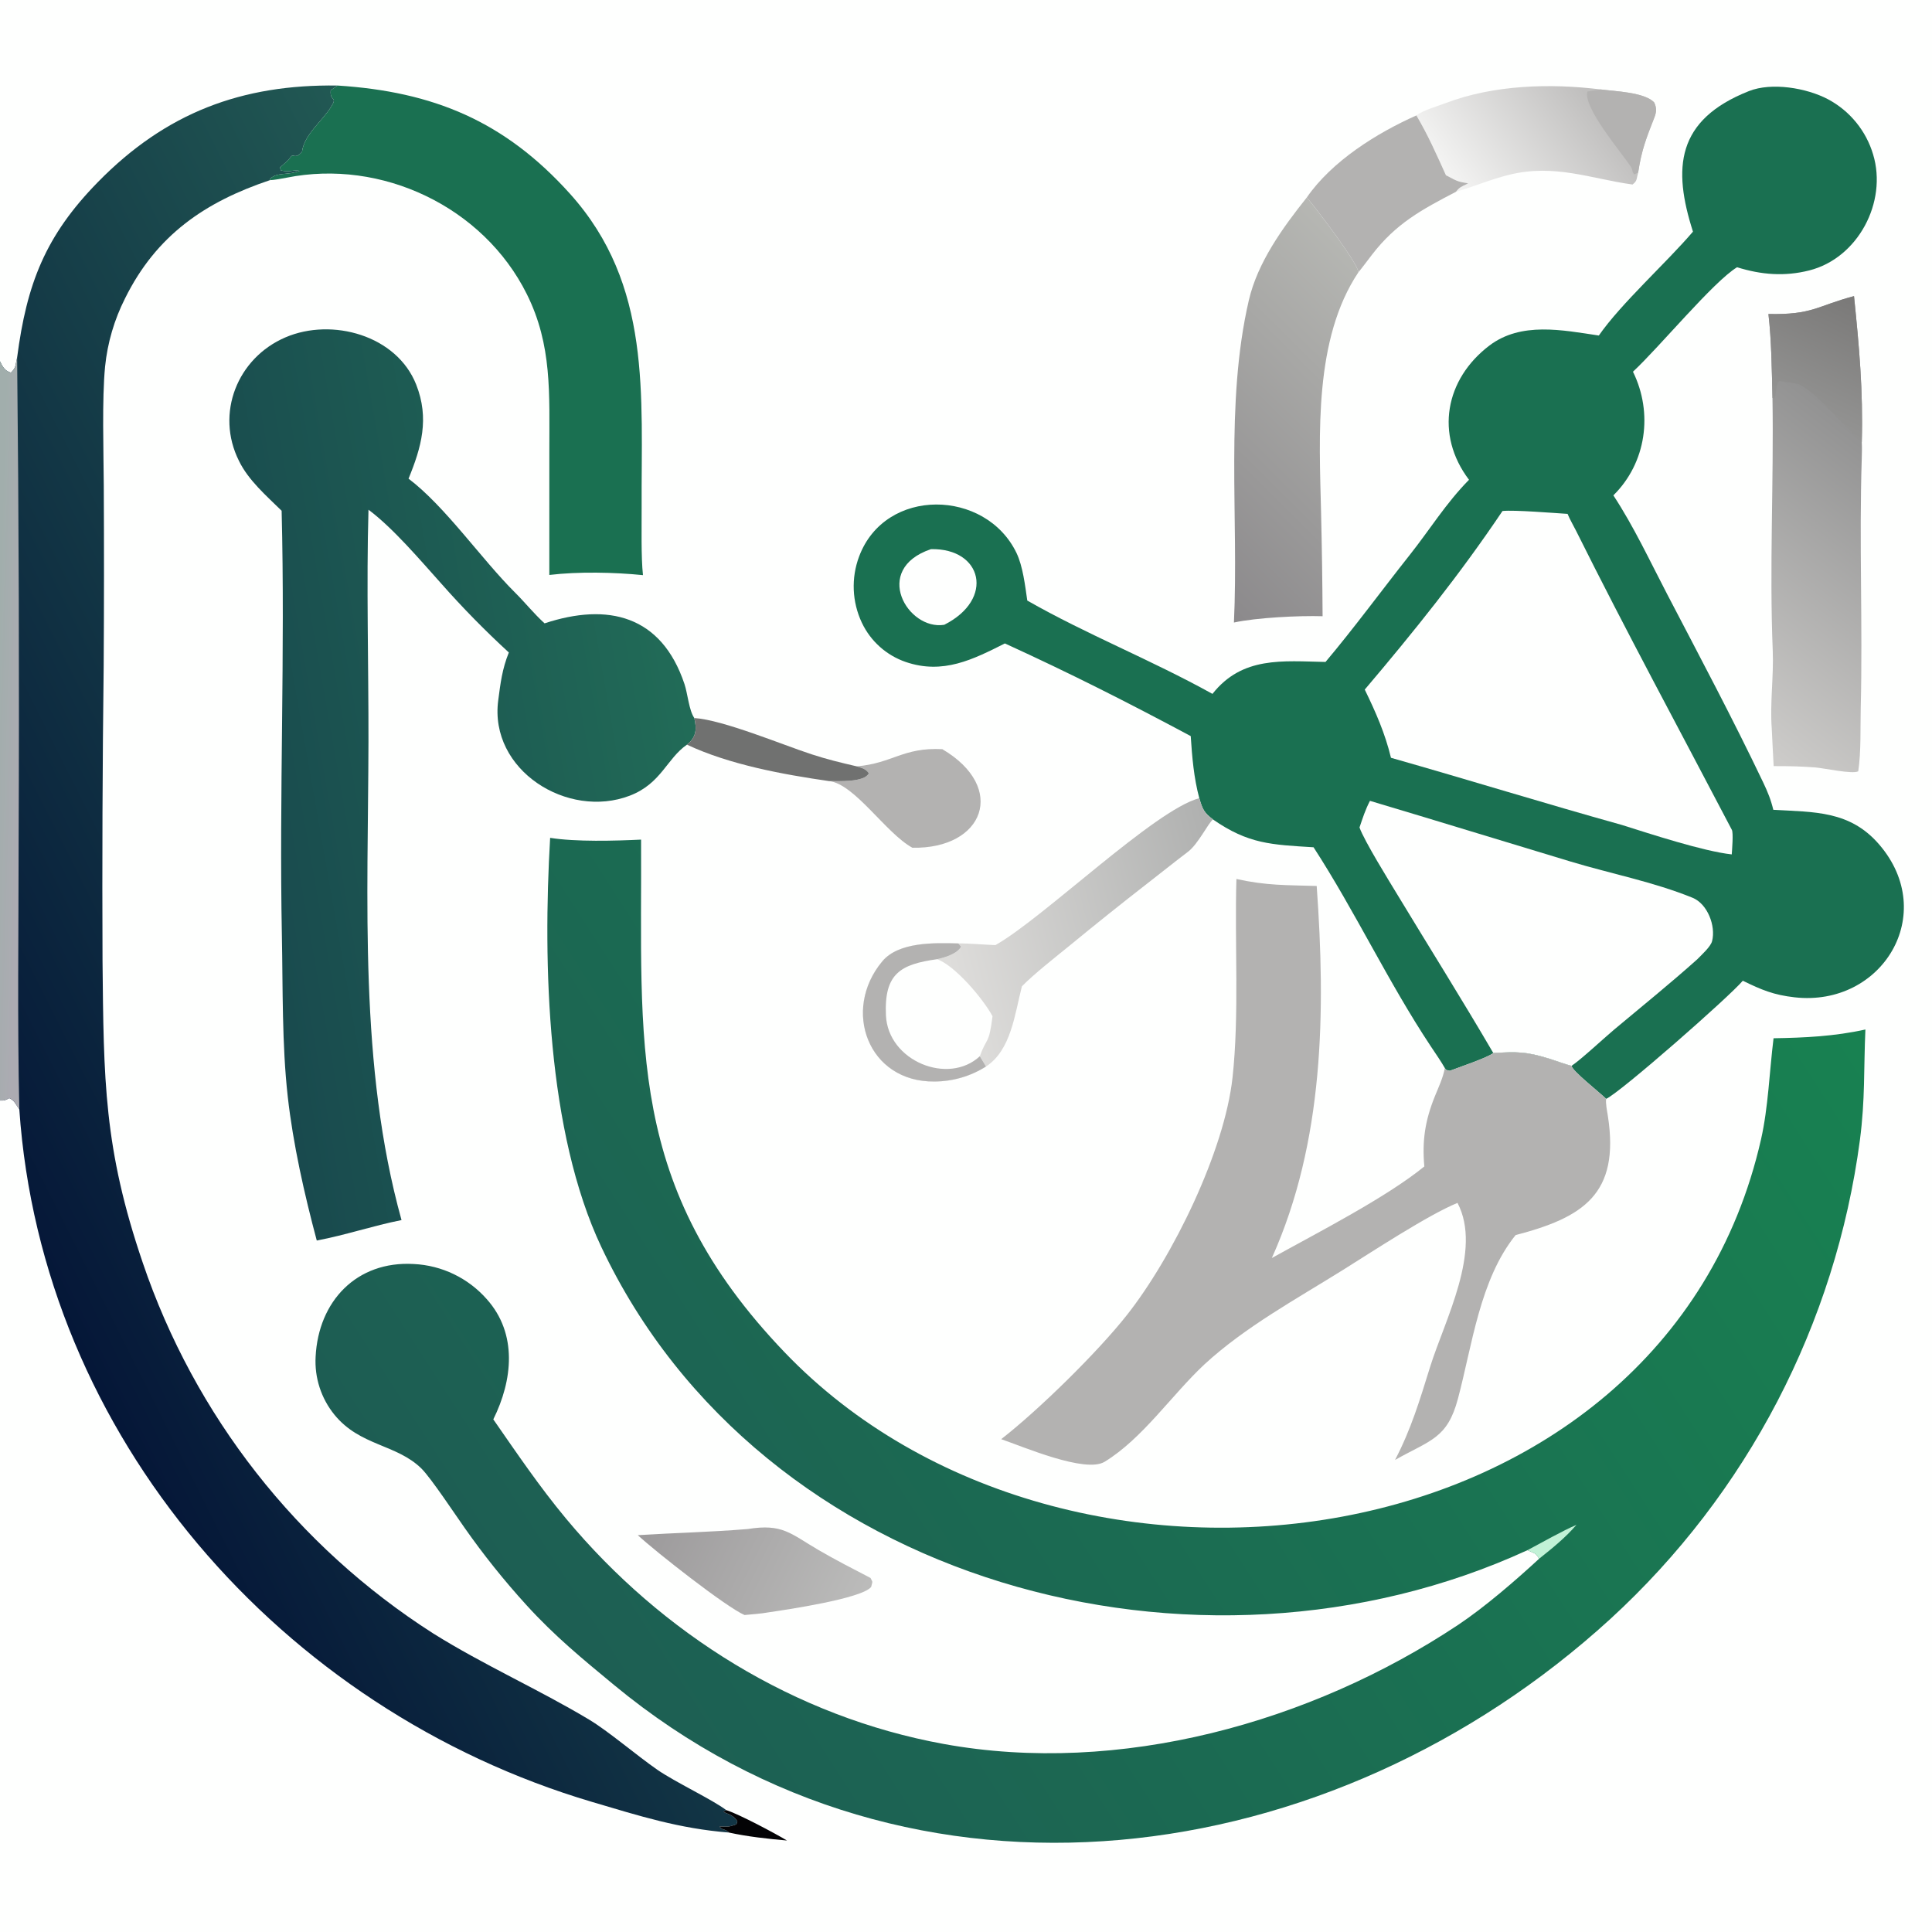
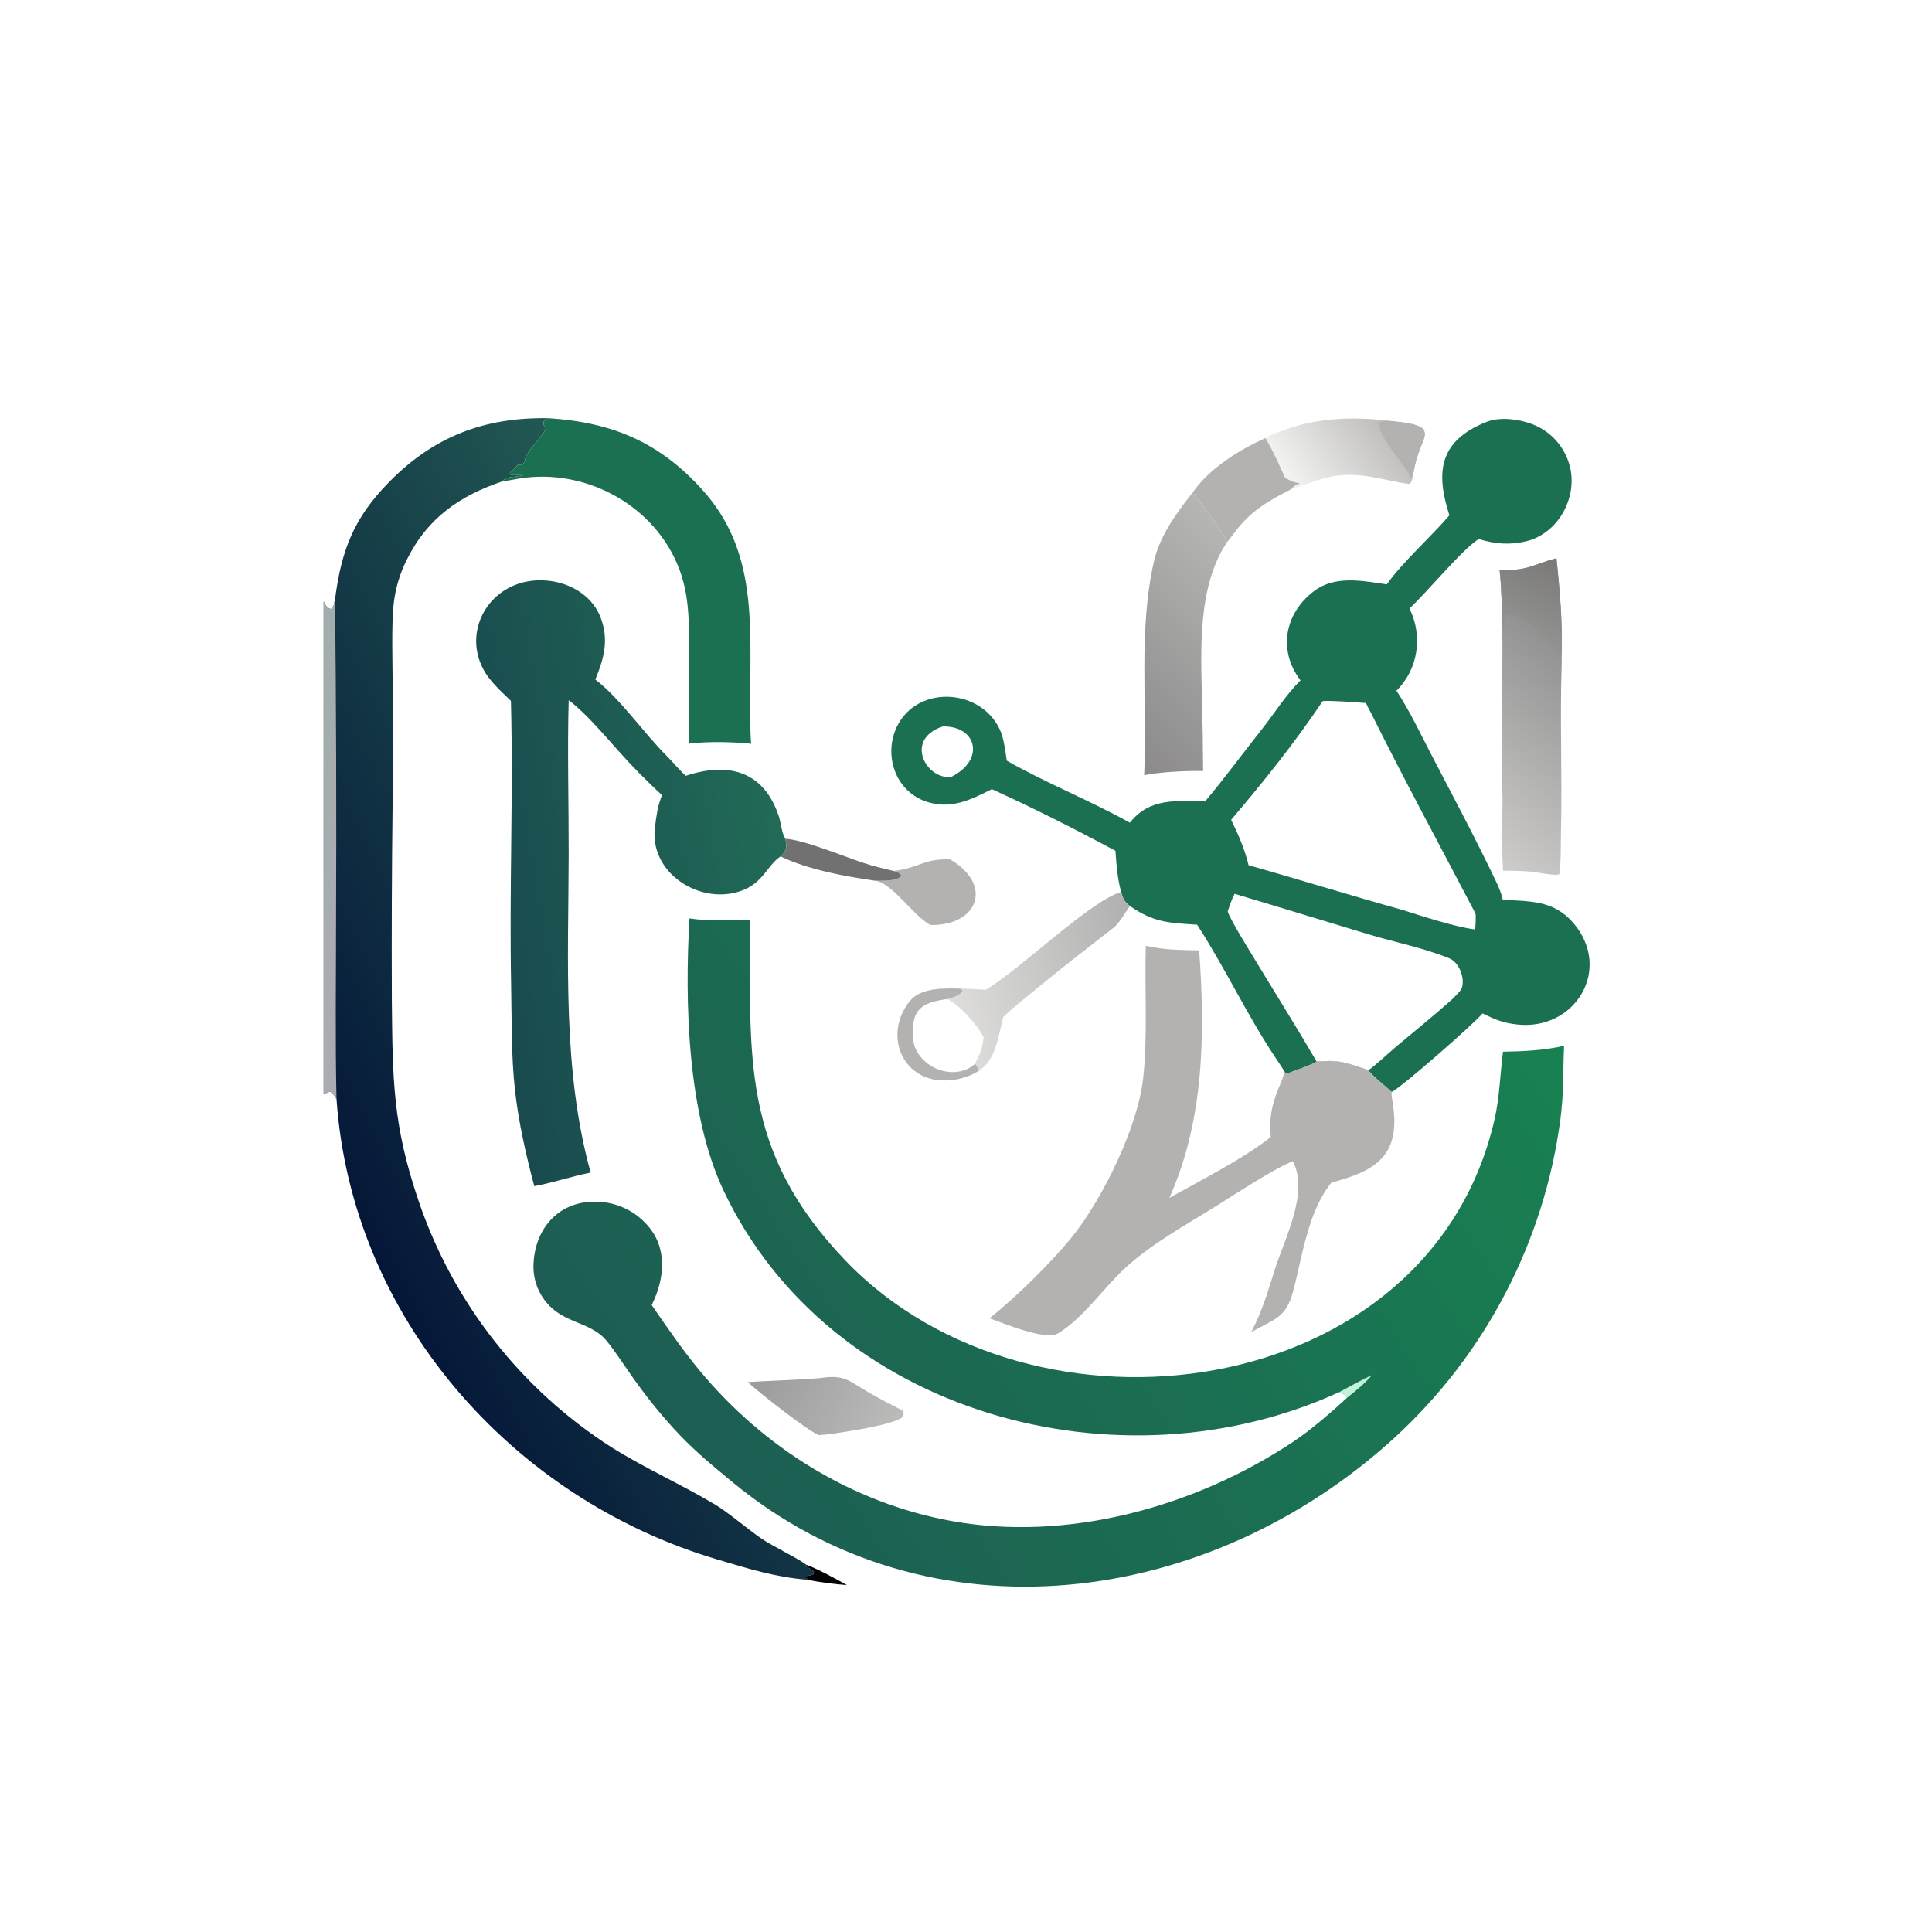
- <svg xmlns="http://www.w3.org/2000/svg" version="1.1" style="display: block;" viewBox="0 0 1024 1024" width="256" height="256" preserveAspectRatio="none">
+ <svg xmlns="http://www.w3.org/2000/svg" version="1.1" style="display: block;" viewBox="-258 -258 1540 1540" width="256" height="256">
  <defs>
+     <clipPath id="circleClip">
+       <circle cx="512" cy="512" r="750" />
+     </clipPath>
    <linearGradient id="Gradient1" gradientUnits="userSpaceOnUse" x1="348.303" y1="804.466" x2="451.287" y2="856.308">
-       <stop class="stop0" offset="0" stop-opacity="1" stop-color="rgb(157,155,156)" />
-       <stop class="stop1" offset="1" stop-opacity="1" stop-color="rgb(187,187,186)" />
+       <stop offset="0" stop-opacity="1" stop-color="rgb(157,155,156)" />
+       <stop offset="1" stop-opacity="1" stop-color="rgb(187,187,186)" />
    </linearGradient>
    <linearGradient id="Gradient2" gradientUnits="userSpaceOnUse" x1="842.821" y1="52.783" x2="776.093" y2="102.536">
-       <stop class="stop0" offset="0" stop-opacity="1" stop-color="rgb(192,191,190)" />
-       <stop class="stop1" offset="1" stop-opacity="1" stop-color="rgb(243,243,242)" />
+       <stop offset="0" stop-opacity="1" stop-color="rgb(192,191,190)" />
+       <stop offset="1" stop-opacity="1" stop-color="rgb(243,243,242)" />
    </linearGradient>
    <linearGradient id="Gradient3" gradientUnits="userSpaceOnUse" x1="648.731" y1="475.616" x2="503.077" y2="513.176">
-       <stop class="stop0" offset="0" stop-opacity="1" stop-color="rgb(176,177,176)" />
-       <stop class="stop1" offset="1" stop-opacity="1" stop-color="rgb(222,221,219)" />
+       <stop offset="0" stop-opacity="1" stop-color="rgb(176,177,176)" />
+       <stop offset="1" stop-opacity="1" stop-color="rgb(222,221,219)" />
    </linearGradient>
    <linearGradient id="Gradient4" gradientUnits="userSpaceOnUse" x1="619.933" y1="291.265" x2="748.757" y2="161.243">
-       <stop class="stop0" offset="0" stop-opacity="1" stop-color="rgb(140,138,140)" />
-       <stop class="stop1" offset="1" stop-opacity="1" stop-color="rgb(182,183,179)" />
+       <stop offset="0" stop-opacity="1" stop-color="rgb(140,138,140)" />
+       <stop offset="1" stop-opacity="1" stop-color="rgb(182,183,179)" />
    </linearGradient>
    <linearGradient id="Gradient5" gradientUnits="userSpaceOnUse" x1="980.62" y1="160.295" x2="953.433" y2="217.463">
-       <stop class="stop0" offset="0" stop-opacity="1" stop-color="rgb(123,122,121)" />
-       <stop class="stop1" offset="1" stop-opacity="1" stop-color="rgb(147,147,146)" />
+       <stop offset="0" stop-opacity="1" stop-color="rgb(123,122,121)" />
+       <stop offset="1" stop-opacity="1" stop-color="rgb(147,147,146)" />
    </linearGradient>
    <linearGradient id="Gradient6" gradientUnits="userSpaceOnUse" x1="1007.87" y1="245.358" x2="907.052" y2="375.341">
-       <stop class="stop0" offset="0" stop-opacity="1" stop-color="rgb(146,146,146)" />
-       <stop class="stop1" offset="1" stop-opacity="1" stop-color="rgb(204,203,201)" />
+       <stop offset="0" stop-opacity="1" stop-color="rgb(146,146,146)" />
+       <stop offset="1" stop-opacity="1" stop-color="rgb(204,203,201)" />
    </linearGradient>
    <linearGradient id="Gradient7" gradientUnits="userSpaceOnUse" x1="125.475" y1="422.527" x2="364.814" y2="380.654">
-       <stop class="stop0" offset="0" stop-opacity="1" stop-color="rgb(25,74,78)" />
-       <stop class="stop1" offset="1" stop-opacity="1" stop-color="rgb(33,107,87)" />
+       <stop offset="0" stop-opacity="1" stop-color="rgb(25,74,78)" />
+       <stop offset="1" stop-opacity="1" stop-color="rgb(33,107,87)" />
    </linearGradient>
    <linearGradient id="Gradient8" gradientUnits="userSpaceOnUse" x1="251.377" y1="862.077" x2="912.516" y2="436.417">
-       <stop class="stop0" offset="0" stop-opacity="1" stop-color="rgb(29,93,83)" />
-       <stop class="stop1" offset="1" stop-opacity="1" stop-color="rgb(24,129,81)" />
+       <stop offset="0" stop-opacity="1" stop-color="rgb(29,93,83)" />
+       <stop offset="1" stop-opacity="1" stop-color="rgb(24,129,81)" />
    </linearGradient>
    <linearGradient id="Gradient9" gradientUnits="userSpaceOnUse" x1="-2.348" y1="390.804" x2="11.405" y2="391.198">
-       <stop class="stop0" offset="0" stop-opacity="1" stop-color="rgb(161,174,172)" />
-       <stop class="stop1" offset="1" stop-opacity="1" stop-color="rgb(172,171,178)" />
+       <stop offset="0" stop-opacity="1" stop-color="rgb(161,174,172)" />
+       <stop offset="1" stop-opacity="1" stop-color="rgb(172,171,178)" />
    </linearGradient>
    <linearGradient id="Gradient10" gradientUnits="userSpaceOnUse" x1="3.009" y1="636.538" x2="376.013" y2="449.182">
-       <stop class="stop0" offset="0" stop-opacity="1" stop-color="rgb(5,23,56)" />
-       <stop class="stop1" offset="1" stop-opacity="1" stop-color="rgb(33,88,83)" />
+       <stop offset="0" stop-opacity="1" stop-color="rgb(5,23,56)" />
+       <stop offset="1" stop-opacity="1" stop-color="rgb(33,88,83)" />
    </linearGradient>
  </defs>
-   <path transform="translate(0,0)" fill="rgb(254,255,254)" d="M 0 0 L 1024 0 L 1024 1024 L 0 1024 L 0 583.305 L 0 191.508 L 0 0 z" />
-   <path transform="translate(0,0)" fill="url(#Gradient10)" d="M 9.076 189.483 C 14.171 150.446 24.005 124.96 51.909 96.486 C 87.962 59.695 128.191 44.62 178.919 45.336 L 175.294 47.849 C 174.68 54.232 179.269 50.678 175.334 56.864 C 170.468 64.516 161.158 71.458 160.068 80.502 C 156.226 84.723 155.54 81.232 154.176 83.084 C 152.423 85.465 150.528 86.767 148.392 88.786 L 148.874 90.335 C 154.125 91.54 155.105 89.743 158.827 90.57 C 152.216 93.05 147.178 91.133 143.305 94.632 L 143.056 95.491 C 108.714 107.009 82.889 124.6 66.303 158.1 C 60.568 169.417 56.971 181.695 55.693 194.317 C 54.02 211.558 54.904 239.257 55.001 257.142 C 55.173 289.083 55.157 321.025 54.952 352.966 C 54.315 405.044 54.112 457.126 54.342 509.208 C 54.971 572.481 54.977 608.545 75.651 669.247 C 103.143 750.331 157.432 819.633 229.575 865.738 C 256.185 882.415 285.545 895.419 312.244 911.433 C 322.442 917.55 337.498 930.442 348.373 937.991 C 357.752 944.502 377.821 953.953 384.876 959.373 L 383.324 960.335 C 386.65 961.737 388.945 962.313 390.828 965.357 L 390.297 966.921 C 386.346 968.379 385.572 968.257 381.322 968.042 C 383.183 970.525 383.742 968.817 386.349 971.286 C 359.937 969.195 338.803 962.455 313.928 955.093 C 149.194 906.339 22.113 761.293 10.238 587.981 C 8.209 585.077 7.71 583.304 4.877 582.02 C 2.949 583.15 2.24 583.409 0 583.305 L 0 191.508 C 1.309 194.365 2.749 196.71 5.809 197.513 C 8.641 194.622 7.994 194.08 9.076 189.483 z" />
-   <path transform="translate(0,0)" fill="url(#Gradient9)" d="M 0 191.508 C 1.309 194.365 2.749 196.71 5.809 197.513 C 8.641 194.622 7.994 194.08 9.076 189.483 C 9.988 274.784 10.255 360.09 9.875 445.395 C 9.874 492.202 9.156 541.366 10.238 587.981 C 8.209 585.077 7.71 583.304 4.877 582.02 C 2.949 583.15 2.24 583.409 0 583.305 L 0 191.508 z" />
-   <path transform="translate(0,0)" fill="rgb(26,112,81)" d="M 178.919 45.336 C 229.594 48.59 267.42 64.118 302.141 102.743 C 345.667 151.164 339.782 209.32 340.079 269.292 C 340.128 279.158 339.738 295.232 340.79 304.84 C 325.62 303.296 306.45 302.898 291.151 304.738 L 291.161 239.372 C 291.134 208.668 292.716 183.013 279.243 155.926 C 256.145 109.492 202.137 84.067 151.865 94.19 C 150.008 94.564 144.848 95.501 143.056 95.491 L 143.305 94.632 C 147.178 91.133 152.216 93.05 158.827 90.57 C 155.105 89.743 154.125 91.54 148.874 90.335 L 148.392 88.786 C 150.528 86.767 152.423 85.465 154.176 83.084 C 155.54 81.232 156.226 84.723 160.068 80.502 C 161.158 71.458 170.468 64.516 175.334 56.864 C 179.269 50.678 174.68 54.232 175.294 47.849 L 178.919 45.336 z" />
-   <path transform="translate(0,0)" fill="rgb(3,3,5)" d="M 384.876 959.373 C 391.65 961.501 410.928 971.784 417.115 975.511 C 407.17 974.65 396.099 973.442 386.349 971.286 C 383.742 968.817 383.183 970.525 381.322 968.042 C 385.572 968.257 386.346 968.379 390.297 966.921 L 390.828 965.357 C 388.945 962.313 386.65 961.737 383.324 960.335 L 384.876 959.373 z" />
-   <path transform="translate(0,0)" fill="url(#Gradient8)" d="M 291.585 444.073 C 305.261 446.267 326.096 445.664 339.784 445.015 C 340.342 552.685 331.381 628.614 415.9 716.786 C 565.3 872.644 881.928 830.79 933.403 603.79 C 937.223 586.942 937.84 567.825 940.023 550.295 C 956.583 550.031 972.418 549.269 988.703 545.655 C 987.756 566.944 988.619 582.519 985.8 604.179 C 972.891 701.692 926.086 791.554 853.584 858.029 C 705.931 992.991 483.577 1023.86 325.419 893.047 C 308.432 878.997 294.079 867.244 279.063 850.767 C 267.258 837.81 256.292 824.115 246.23 809.762 C 241.461 803.036 228.387 783.277 223.352 778.338 C 210.11 765.347 190.817 766.472 177.271 749.855 C 170.224 741.2 166.662 730.225 167.284 719.08 C 168.752 689.713 188.974 668.205 219.305 669.951 C 234.177 670.668 248.124 677.377 257.968 688.548 C 274.439 706.933 271.726 731.602 261.463 752.288 C 273.963 770.268 285.883 787.913 300.004 804.885 C 350.868 866.017 421.285 909.979 500.226 924.345 C 593.181 941.26 694.849 913.09 772.804 861.24 C 786.908 851.859 803.373 837.595 815.781 826.155 C 813.704 822.789 813.774 823.61 809.578 821.633 C 635.248 901.738 403.463 840.154 318.738 660.97 C 289.909 599.999 287.669 510.872 291.585 444.073 z" />
-   <path transform="translate(0,0)" fill="rgb(194,242,215)" d="M 809.578 821.633 C 817.049 817.671 828.061 811.405 835.555 808.196 C 829.828 814.904 822.697 820.664 815.781 826.155 C 813.704 822.789 813.774 823.61 809.578 821.633 z" />
-   <path transform="translate(0,0)" fill="rgb(26,112,81)" d="M 897.307 122.778 C 886.537 89.191 888.323 63.574 926.984 48.273 C 938.94 43.541 957.386 46.518 968.93 52.634 C 980.48 58.805 989.078 69.344 992.804 81.897 C 1000.41 107.127 984.766 136.796 958.968 143.328 C 945.818 146.658 933.473 145.626 920.681 141.646 C 908.067 149.318 879.7 183.82 865.505 197.015 C 876.279 218.899 872.592 245.32 855.118 262.553 C 865.947 279.017 874.529 297.478 883.645 314.952 C 900.929 348.084 918.471 381.043 934.563 414.785 C 936.914 419.716 938.621 423.885 939.888 429.212 C 961.595 430.474 980.479 429.571 995.992 447.58 C 1027.7 484.391 997.572 533.8 951.215 528.601 C 940.086 527.353 933.668 524.662 923.723 519.804 C 916.664 528.216 859.287 578.642 851.323 582.414 C 847.265 578.535 833.341 567.619 832.948 564.925 C 831.111 564.582 823.48 561.851 821.291 561.178 C 808.455 557.23 804.165 557.451 791.465 558.102 C 788.955 560.407 772.857 565.846 768.432 567.549 C 766.387 566.98 766.568 567.4 765.778 566.06 C 763.687 562.387 760.701 558.119 758.304 554.505 C 735.724 520.464 718.374 483.254 696.213 449.077 C 673.831 447.683 661.729 447.397 642.915 434.336 C 638.013 430.63 637.332 428.755 635.648 423.047 C 632.733 412.174 631.853 401.334 631.107 390.142 C 597.19 372.023 567.703 357.082 532.617 341.033 C 515.695 349.536 499.863 357.616 480.067 350.864 C 469.83 347.351 461.444 339.854 456.809 330.074 C 451.589 319.036 451.065 306.354 455.354 294.923 C 469.227 257.937 522.444 259.139 538.767 293.081 C 542.154 300.122 543.346 310.501 544.482 318.312 C 576.028 336.319 609.732 349.534 642.63 367.772 C 658.455 347.739 679.846 350.409 702.556 350.848 C 717.714 332.859 732.584 312.564 747.291 294.008 C 757.844 280.693 766.336 266.76 778.605 254.299 C 760.435 230.302 766.006 200.897 789.424 183.141 C 806.205 170.417 828.107 174.956 847.409 177.839 C 859.331 160.703 883.011 139.515 897.307 122.778 z" />
-   <path transform="translate(0,0)" fill="rgb(254,255,254)" d="M 726.107 424.46 C 761.662 435.06 797.098 445.994 832.622 456.694 C 854.018 463.139 876.348 467.405 897.078 475.829 C 905.017 479.056 909.495 490.769 907.447 498.806 C 906.681 501.811 901.855 506.086 899.637 508.404 C 885.4 521.153 870.264 533.373 855.589 545.656 C 850.186 550.179 838.036 561.544 832.948 564.925 C 831.111 564.582 823.48 561.851 821.291 561.178 C 808.455 557.23 804.165 557.451 791.465 558.102 C 774.892 529.739 757.759 502.47 740.783 474.41 C 736.331 467.052 723.117 445.757 720.566 438.58 C 722.308 433.437 723.584 429.33 726.107 424.46 z" />
-   <path transform="translate(0,0)" fill="rgb(254,255,254)" d="M 796.359 270.844 C 802.417 270.186 823.875 271.927 830.844 272.369 C 832.126 275.494 833.781 278.177 835.311 281.25 C 861.886 334.631 890.32 387.08 917.923 439.842 C 918.781 441.482 918.028 450.442 917.863 452.853 C 902.677 451.194 874.519 441.918 859.622 437.239 C 818.976 425.922 778.189 413.271 737.248 401.646 C 734.102 388.631 729.167 377.457 723.349 365.49 C 749.535 334.605 773.685 304.559 796.359 270.844 z" />
-   <path transform="translate(0,0)" fill="rgb(254,255,254)" d="M 493.422 291.061 C 520.64 290.464 527.416 317.553 500.479 331.149 C 481.142 334.32 461.893 301.718 493.422 291.061 z" />
-   <path transform="translate(0,0)" fill="url(#Gradient7)" d="M 149.27 270.714 C 141.261 262.84 131.657 254.578 126.662 244.289 C 114.058 219.131 125.8 189.721 151.332 178.792 C 175.924 168.265 210.275 177.656 220.607 203.878 C 227.679 221.825 223.337 237.106 216.534 253.699 C 235.98 268.392 255.246 296.449 272.952 314.038 C 278.332 319.383 282.858 325.119 288.634 330.389 C 322.13 319.316 350.584 326.07 362.785 362.564 C 364.496 367.682 365.155 376.486 367.998 380.571 C 369.326 386.339 369.179 390.664 364.098 394.684 C 353.402 402.069 350.454 415.347 333.781 421.73 C 300.868 434.33 259.174 408.226 264.07 371.194 C 265.268 362.139 266.127 354.678 269.696 345.831 C 257.168 334.331 245.25 322.184 233.992 309.438 C 222.816 296.996 208.441 279.969 195.305 270.158 C 194.163 309.129 195.378 353.603 195.295 393.139 C 195.118 477.336 190.146 564.986 212.813 646.667 C 197.687 649.659 183.323 654.593 167.895 657.505 C 161.311 632.85 155.332 606.465 152.498 581.084 C 149.411 553.444 149.95 524.008 149.405 496.101 C 147.933 420.643 151.189 346.216 149.27 270.714 z" />
-   <path transform="translate(0,0)" fill="rgb(179,178,177)" d="M 655.327 465.881 C 671.387 469.42 681.572 469.084 697.875 469.58 C 702.64 535.763 701.851 605.05 674.103 666.779 C 698.311 653.324 734.487 634.868 754.923 618.249 C 753.692 604.548 755.343 593.871 760.472 581.152 C 762.452 576.242 764.891 571.22 765.778 566.06 C 766.568 567.4 766.387 566.98 768.432 567.549 C 772.857 565.846 788.955 560.407 791.465 558.102 C 804.165 557.451 808.455 557.23 821.291 561.178 C 823.48 561.851 831.111 564.582 832.948 564.925 C 833.341 567.619 847.265 578.535 851.323 582.414 C 850.876 584.489 851.839 589.142 852.203 591.486 C 858.668 633.053 838.896 645.319 803.299 654.626 C 784.343 678.133 780.313 712.981 772.728 741.384 C 767.098 762.467 758.329 763.146 739.402 773.799 C 747.922 757.521 752.542 741.967 757.97 724.529 C 765.651 699.855 785.774 662.71 772.504 637.568 C 757.11 643.797 726.134 664.151 711.834 673.077 C 686.978 688.593 659.856 703.342 638.351 723.174 C 621.115 739.25 605.575 762.502 585.479 774.765 C 575.264 780.999 542.227 766.749 530.651 762.785 C 550.394 747.451 581.759 716.683 597.305 696.968 C 621.578 666.185 649.005 610.202 653.274 571.052 C 656.919 537.623 654.314 499.871 655.327 465.881 z" />
-   <path transform="translate(0,0)" fill="url(#Gradient6)" d="M 937.308 166.432 C 960.886 166.895 962.707 162.246 982.664 156.947 C 985.408 183.903 987.529 206.919 986.783 234.258 C 986.937 237.101 986.852 240.499 986.761 243.37 C 985.361 287.238 987.312 331.067 986.235 374.921 C 985.97 385.699 986.482 398.291 984.91 408.803 C 981.957 410.481 966.725 407.11 962.028 406.749 C 954.454 406.168 947.661 406.042 940.073 406.059 C 939.747 399.447 939.352 392.883 939.069 386.224 C 938.05 372.704 940.143 358.43 939.594 345.001 C 937.767 300.311 940.185 255.482 939.443 210.889 C 939.122 196.823 938.935 180.413 937.308 166.432 z" />
-   <path transform="translate(0,0)" fill="url(#Gradient5)" d="M 937.308 166.432 C 960.886 166.895 962.707 162.246 982.664 156.947 C 985.408 183.903 987.529 206.919 986.783 234.258 C 985.147 233.456 982.737 230.201 980.851 228.464 C 972.419 220.693 963.805 209.383 953.886 203.864 C 952.744 203.229 944.692 202.149 943.104 201.932 C 941.528 203.022 941.582 207.821 940.568 211.205 L 939.443 210.889 C 939.122 196.823 938.935 180.413 937.308 166.432 z" />
-   <path transform="translate(0,0)" fill="url(#Gradient4)" d="M 692.634 104.658 C 697.268 110.033 719.654 139.371 719.999 144.288 C 696.351 179.671 699.214 230.506 700.188 271.327 C 700.631 289.752 700.902 308.181 701.001 326.612 C 688.761 326.224 665.795 327.351 654.011 329.955 C 656.609 273.834 649.216 214.066 661.893 159.214 C 666.549 139.072 679.872 120.669 692.634 104.658 z" />
-   <path transform="translate(0,0)" fill="url(#Gradient3)" d="M 635.648 423.047 C 637.332 428.755 638.013 430.63 642.915 434.336 C 640.387 436.215 635.105 447.343 629.618 451.489 C 622.756 456.674 615.512 462.529 608.647 467.83 C 594.562 478.773 580.631 489.913 566.858 501.247 C 559.872 506.934 547.689 516.507 541.629 522.781 C 537.834 537.518 535.929 556.577 522.603 565.274 C 514.421 570.446 504.946 573.204 495.267 573.23 C 460.103 573.616 446.023 535.374 467.637 509.522 C 476.288 499.174 495.17 499.681 507.965 500.047 C 512.237 499.901 522.599 500.764 527.592 500.929 C 553.025 486.612 611.915 429.285 635.648 423.047 z" />
-   <path transform="translate(0,0)" fill="rgb(254,255,254)" d="M 522.603 565.274 C 514.421 570.446 504.946 573.204 495.267 573.23 C 460.103 573.616 446.023 535.374 467.637 509.522 C 476.288 499.174 495.17 499.681 507.965 500.047 L 509.383 501.728 C 507.568 505.445 500.627 507.59 496.685 508.395 C 506.044 511.689 520.975 529.201 526.058 538.621 C 524.094 554.258 523.081 549.275 519.338 559.816 L 522.603 565.274 z" />
-   <path transform="translate(0,0)" fill="rgb(179,178,177)" d="M 522.603 565.274 C 514.421 570.446 504.946 573.204 495.267 573.23 C 460.103 573.616 446.023 535.374 467.637 509.522 C 476.288 499.174 495.17 499.681 507.965 500.047 L 509.383 501.728 C 507.568 505.445 500.627 507.59 496.685 508.395 C 477.279 511.099 468.55 515.98 469.57 538.187 C 470.682 562.409 502.666 575.353 519.338 559.816 L 522.603 565.274 z" />
-   <path transform="translate(0,0)" fill="url(#Gradient2)" d="M 750.717 61.189 C 754.175 58.45 762.015 56.248 766.231 54.641 C 791.604 44.97 821.605 44.092 848.325 47.398 C 856.35 48.421 871.462 48.897 876.688 54.208 C 878.084 56.952 878.01 59.294 876.913 62.103 C 872.572 73.223 870.087 79.359 868.254 91.468 C 867.225 95.325 867.818 95.754 865.293 97.801 C 843.478 94.829 824.043 86.694 800.005 92.611 C 789.764 95.132 781.301 98.874 771.709 101.642 C 773.468 99.292 774.689 98.866 777.272 97.634 L 778.163 97.214 C 771.792 96.115 772.319 95.906 766.377 92.892 C 761.281 81.642 757.006 71.849 750.717 61.189 z" />
-   <path transform="translate(0,0)" fill="rgb(179,178,177)" d="M 848.325 47.398 C 856.35 48.421 871.462 48.897 876.688 54.208 C 878.084 56.952 878.01 59.294 876.913 62.103 C 872.572 73.223 870.087 79.359 868.254 91.468 L 866.231 92.436 C 864.814 91.054 865.452 89.961 864.412 88.392 C 859.258 80.618 839.083 57.018 841.323 48.514 L 848.325 47.398 z" />
-   <path transform="translate(0,0)" fill="url(#Gradient1)" d="M 396.332 810.418 C 414.803 807.45 418.797 812.758 433.804 821.522 C 442.586 826.651 452.344 831.651 461.402 836.355 C 462.698 838.994 462.502 837.787 461.732 841.118 C 456.659 847.344 416.691 853.198 406.971 854.632 C 403.864 855.246 397.973 855.659 394.628 855.995 C 384.921 851.83 347.27 822.257 338.046 813.669 C 357.785 812.434 376.417 812.063 396.332 810.418 z" />
-   <path transform="translate(0,0)" fill="rgb(179,178,177)" d="M 750.717 61.189 C 757.006 71.849 761.281 81.642 766.377 92.892 C 772.319 95.906 771.792 96.115 778.163 97.214 L 777.272 97.634 C 774.689 98.866 773.468 99.292 771.709 101.642 C 753.501 111.12 739.949 118.413 727.18 135.004 C 726.352 136.08 720.479 143.861 719.999 144.288 C 719.654 139.371 697.268 110.033 692.634 104.658 C 705.907 85.418 729.762 70.485 750.717 61.189 z" />
-   <path transform="translate(0,0)" fill="rgb(179,178,177)" d="M 454.079 406.181 C 473.239 404.529 478.528 396.046 499.44 397.068 C 534.062 417.476 521.512 450.07 483.582 449.322 C 469.528 441.649 453.024 415.47 439.418 413.992 C 444.422 413.991 458.352 414.711 460.492 409.821 C 458.789 407.399 456.863 407.094 454.079 406.181 z" />
-   <path transform="translate(0,0)" fill="rgb(112,113,112)" d="M 367.998 380.571 C 383.245 381.556 414.758 394.764 430.082 399.768 C 438.532 402.528 445.341 404.155 454.079 406.181 C 456.863 407.094 458.789 407.399 460.492 409.821 C 458.352 414.711 444.422 413.991 439.418 413.992 C 414.869 410.469 386.473 405.236 364.098 394.684 C 369.179 390.664 369.326 386.339 367.998 380.571 z" />
+   <circle cx="512" cy="512" r="750" fill="rgb(254,255,254)" />
+   <g clip-path="url(#circleClip)" transform="translate(0, 30)">
+     <path transform="translate(0,0)" fill="rgb(254,255,254)" d="M 0 0 L 1024 0 L 1024 1024 L 0 1024 L 0 583.305 L 0 191.508 L 0 0 z" />
+     <path transform="translate(0,0)" fill="url(#Gradient10)" d="M 9.076 189.483 C 14.171 150.446 24.005 124.96 51.909 96.486 C 87.962 59.695 128.191 44.62 178.919 45.336 L 175.294 47.849 C 174.68 54.232 179.269 50.678 175.334 56.864 C 170.468 64.516 161.158 71.458 160.068 80.502 C 156.226 84.723 155.54 81.232 154.176 83.084 C 152.423 85.465 150.528 86.767 148.392 88.786 L 148.874 90.335 C 154.125 91.54 155.105 89.743 158.827 90.57 C 152.216 93.05 147.178 91.133 143.305 94.632 L 143.056 95.491 C 108.714 107.009 82.889 124.6 66.303 158.1 C 60.568 169.417 56.971 181.695 55.693 194.317 C 54.02 211.558 54.904 239.257 55.001 257.142 C 55.173 289.083 55.157 321.025 54.952 352.966 C 54.315 405.044 54.112 457.126 54.342 509.208 C 54.971 572.481 54.977 608.545 75.651 669.247 C 103.143 750.331 157.432 819.633 229.575 865.738 C 256.185 882.415 285.545 895.419 312.244 911.433 C 322.442 917.55 337.498 930.442 348.373 937.991 C 357.752 944.502 377.821 953.953 384.876 959.373 L 383.324 960.335 C 386.65 961.737 388.945 962.313 390.828 965.357 L 390.297 966.921 C 386.346 968.379 385.572 968.257 381.322 968.042 C 383.183 970.525 383.742 968.817 386.349 971.286 C 359.937 969.195 338.803 962.455 313.928 955.093 C 149.194 906.339 22.113 761.293 10.238 587.981 C 8.209 585.077 7.71 583.304 4.877 582.02 C 2.949 583.15 2.24 583.409 0 583.305 L 0 191.508 C 1.309 194.365 2.749 196.71 5.809 197.513 C 8.641 194.622 7.994 194.08 9.076 189.483 z" />
+     <path transform="translate(0,0)" fill="url(#Gradient9)" d="M 0 191.508 C 1.309 194.365 2.749 196.71 5.809 197.513 C 8.641 194.622 7.994 194.08 9.076 189.483 C 9.988 274.784 10.255 360.09 9.875 445.395 C 9.874 492.202 9.156 541.366 10.238 587.981 C 8.209 585.077 7.71 583.304 4.877 582.02 C 2.949 583.15 2.24 583.409 0 583.305 L 0 191.508 z" />
+     <path transform="translate(0,0)" fill="rgb(26,112,81)" d="M 178.919 45.336 C 229.594 48.59 267.42 64.118 302.141 102.743 C 345.667 151.164 339.782 209.32 340.079 269.292 C 340.128 279.158 339.738 295.232 340.79 304.84 C 325.62 303.296 306.45 302.898 291.151 304.738 L 291.161 239.372 C 291.134 208.668 292.716 183.013 279.243 155.926 C 256.145 109.492 202.137 84.067 151.865 94.19 C 150.008 94.564 144.848 95.501 143.056 95.491 L 143.305 94.632 C 147.178 91.133 152.216 93.05 158.827 90.57 C 155.105 89.743 154.125 91.54 148.874 90.335 L 148.392 88.786 C 150.528 86.767 152.423 85.465 154.176 83.084 C 155.54 81.232 156.226 84.723 160.068 80.502 C 161.158 71.458 170.468 64.516 175.334 56.864 C 179.269 50.678 174.68 54.232 175.294 47.849 L 178.919 45.336 z" />
+     <path transform="translate(0,0)" fill="rgb(3,3,5)" d="M 384.876 959.373 C 391.65 961.501 410.928 971.784 417.115 975.511 C 407.17 974.65 396.099 973.442 386.349 971.286 C 383.742 968.817 383.183 970.525 381.322 968.042 C 385.572 968.257 386.346 968.379 390.297 966.921 L 390.828 965.357 C 388.945 962.313 386.65 961.737 383.324 960.335 L 384.876 959.373 z" />
+     <path transform="translate(0,0)" fill="url(#Gradient8)" d="M 291.585 444.073 C 305.261 446.267 326.096 445.664 339.784 445.015 C 340.342 552.685 331.381 628.614 415.9 716.786 C 565.3 872.644 881.928 830.79 933.403 603.79 C 937.223 586.942 937.84 567.825 940.023 550.295 C 956.583 550.031 972.418 549.269 988.703 545.655 C 987.756 566.944 988.619 582.519 985.8 604.179 C 972.891 701.692 926.086 791.554 853.584 858.029 C 705.931 992.991 483.577 1023.86 325.419 893.047 C 308.432 878.997 294.079 867.244 279.063 850.767 C 267.258 837.81 256.292 824.115 246.23 809.762 C 241.461 803.036 228.387 783.277 223.352 778.338 C 210.11 765.347 190.817 766.472 177.271 749.855 C 170.224 741.2 166.662 730.225 167.284 719.08 C 168.752 689.713 188.974 668.205 219.305 669.951 C 234.177 670.668 248.124 677.377 257.968 688.548 C 274.439 706.933 271.726 731.602 261.463 752.288 C 273.963 770.268 285.883 787.913 300.004 804.885 C 350.868 866.017 421.285 909.979 500.226 924.345 C 593.181 941.26 694.849 913.09 772.804 861.24 C 786.908 851.859 803.373 837.595 815.781 826.155 C 813.704 822.789 813.774 823.61 809.578 821.633 C 635.248 901.738 403.463 840.154 318.738 660.97 C 289.909 599.999 287.669 510.872 291.585 444.073 z" />
+     <path transform="translate(0,0)" fill="rgb(194,242,215)" d="M 809.578 821.633 C 817.049 817.671 828.061 811.405 835.555 808.196 C 829.828 814.904 822.697 820.664 815.781 826.155 C 813.704 822.789 813.774 823.61 809.578 821.633 z" />
+     <path transform="translate(0,0)" fill="rgb(26,112,81)" d="M 897.307 122.778 C 886.537 89.191 888.323 63.574 926.984 48.273 C 938.94 43.541 957.386 46.518 968.93 52.634 C 980.48 58.805 989.078 69.344 992.804 81.897 C 1000.41 107.127 984.766 136.796 958.968 143.328 C 945.818 146.658 933.473 145.626 920.681 141.646 C 908.067 149.318 879.7 183.82 865.505 197.015 C 876.279 218.899 872.592 245.32 855.118 262.553 C 865.947 279.017 874.529 297.478 883.645 314.952 C 900.929 348.084 918.471 381.043 934.563 414.785 C 936.914 419.716 938.621 423.885 939.888 429.212 C 961.595 430.474 980.479 429.571 995.992 447.58 C 1027.7 484.391 997.572 533.8 951.215 528.601 C 940.086 527.353 933.668 524.662 923.723 519.804 C 916.664 528.216 859.287 578.642 851.323 582.414 C 847.265 578.535 833.341 567.619 832.948 564.925 C 831.111 564.582 823.48 561.851 821.291 561.178 C 808.455 557.23 804.165 557.451 791.465 558.102 C 788.955 560.407 772.857 565.846 768.432 567.549 C 766.387 566.98 766.568 567.4 765.778 566.06 C 763.687 562.387 760.701 558.119 758.304 554.505 C 735.724 520.464 718.374 483.254 696.213 449.077 C 673.831 447.683 661.729 447.397 642.915 434.336 C 638.013 430.63 637.332 428.755 635.648 423.047 C 632.733 412.174 631.853 401.334 631.107 390.142 C 597.19 372.023 567.703 357.082 532.617 341.033 C 515.695 349.536 499.863 357.616 480.067 350.864 C 469.83 347.351 461.444 339.854 456.809 330.074 C 451.589 319.036 451.065 306.354 455.354 294.923 C 469.227 257.937 522.444 259.139 538.767 293.081 C 542.154 300.122 543.346 310.501 544.482 318.312 C 576.028 336.319 609.732 349.534 642.63 367.772 C 658.455 347.739 679.846 350.409 702.556 350.848 C 717.714 332.859 732.584 312.564 747.291 294.008 C 757.844 280.693 766.336 266.76 778.605 254.299 C 760.435 230.302 766.006 200.897 789.424 183.141 C 806.205 170.417 828.107 174.956 847.409 177.839 C 859.331 160.703 883.011 139.515 897.307 122.778 z" />
+     <path transform="translate(0,0)" fill="rgb(254,255,254)" d="M 726.107 424.46 C 761.662 435.06 797.098 445.994 832.622 456.694 C 854.018 463.139 876.348 467.405 897.078 475.829 C 905.017 479.056 909.495 490.769 907.447 498.806 C 906.681 501.811 901.855 506.086 899.637 508.404 C 885.4 521.153 870.264 533.373 855.589 545.656 C 850.186 550.179 838.036 561.544 832.948 564.925 C 831.111 564.582 823.48 561.851 821.291 561.178 C 808.455 557.23 804.165 557.451 791.465 558.102 C 774.892 529.739 757.759 502.47 740.783 474.41 C 736.331 467.052 723.117 445.757 720.566 438.58 C 722.308 433.437 723.584 429.33 726.107 424.46 z" />
+     <path transform="translate(0,0)" fill="rgb(254,255,254)" d="M 796.359 270.844 C 802.417 270.186 823.875 271.927 830.844 272.369 C 832.126 275.494 833.781 278.177 835.311 281.25 C 861.886 334.631 890.32 387.08 917.923 439.842 C 918.781 441.482 918.028 450.442 917.863 452.853 C 902.677 451.194 874.519 441.918 859.622 437.239 C 818.976 425.922 778.189 413.271 737.248 401.646 C 734.102 388.631 729.167 377.457 723.349 365.49 C 749.535 334.605 773.685 304.559 796.359 270.844 z" />
+     <path transform="translate(0,0)" fill="rgb(254,255,254)" d="M 493.422 291.061 C 520.64 290.464 527.416 317.553 500.479 331.149 C 481.142 334.32 461.893 301.718 493.422 291.061 z" />
+     <path transform="translate(0,0)" fill="url(#Gradient7)" d="M 149.27 270.714 C 141.261 262.84 131.657 254.578 126.662 244.289 C 114.058 219.131 125.8 189.721 151.332 178.792 C 175.924 168.265 210.275 177.656 220.607 203.878 C 227.679 221.825 223.337 237.106 216.534 253.699 C 235.98 268.392 255.246 296.449 272.952 314.038 C 278.332 319.383 282.858 325.119 288.634 330.389 C 322.13 319.316 350.584 326.07 362.785 362.564 C 364.496 367.682 365.155 376.486 367.998 380.571 C 369.326 386.339 369.179 390.664 364.098 394.684 C 353.402 402.069 350.454 415.347 333.781 421.73 C 300.868 434.33 259.174 408.226 264.07 371.194 C 265.268 362.139 266.127 354.678 269.696 345.831 C 257.168 334.331 245.25 322.184 233.992 309.438 C 222.816 296.996 208.441 279.969 195.305 270.158 C 194.163 309.129 195.378 353.603 195.295 393.139 C 195.118 477.336 190.146 564.986 212.813 646.667 C 197.687 649.659 183.323 654.593 167.895 657.505 C 161.311 632.85 155.332 606.465 152.498 581.084 C 149.411 553.444 149.95 524.008 149.405 496.101 C 147.933 420.643 151.189 346.216 149.27 270.714 z" />
+     <path transform="translate(0,0)" fill="rgb(179,178,177)" d="M 655.327 465.881 C 671.387 469.42 681.572 469.084 697.875 469.58 C 702.64 535.763 701.851 605.05 674.103 666.779 C 698.311 653.324 734.487 634.868 754.923 618.249 C 753.692 604.548 755.343 593.871 760.472 581.152 C 762.452 576.242 764.891 571.22 765.778 566.06 C 766.568 567.4 766.387 566.98 768.432 567.549 C 772.857 565.846 788.955 560.407 791.465 558.102 C 804.165 557.451 808.455 557.23 821.291 561.178 C 823.48 561.851 831.111 564.582 832.948 564.925 C 833.341 567.619 847.265 578.535 851.323 582.414 C 850.876 584.489 851.839 589.142 852.203 591.486 C 858.668 633.053 838.896 645.319 803.299 654.626 C 784.343 678.133 780.313 712.981 772.728 741.384 C 767.098 762.467 758.329 763.146 739.402 773.799 C 747.922 757.521 752.542 741.967 757.97 724.529 C 765.651 699.855 785.774 662.71 772.504 637.568 C 757.11 643.797 726.134 664.151 711.834 673.077 C 686.978 688.593 659.856 703.342 638.351 723.174 C 621.115 739.25 605.575 762.502 585.479 774.765 C 575.264 780.999 542.227 766.749 530.651 762.785 C 550.394 747.451 581.759 716.683 597.305 696.968 C 621.578 666.185 649.005 610.202 653.274 571.052 C 656.919 537.623 654.314 499.871 655.327 465.881 z" />
+     <path transform="translate(0,0)" fill="url(#Gradient6)" d="M 937.308 166.432 C 960.886 166.895 962.707 162.246 982.664 156.947 C 985.408 183.903 987.529 206.919 986.783 234.258 C 986.937 237.101 986.852 240.499 986.761 243.37 C 985.361 287.238 987.312 331.067 986.235 374.921 C 985.97 385.699 986.482 398.291 984.91 408.803 C 981.957 410.481 966.725 407.11 962.028 406.749 C 954.454 406.168 947.661 406.042 940.073 406.059 C 939.747 399.447 939.352 392.883 939.069 386.224 C 938.05 372.704 940.143 358.43 939.594 345.001 C 937.767 300.311 940.185 255.482 939.443 210.889 C 939.122 196.823 938.935 180.413 937.308 166.432 z" />
+     <path transform="translate(0,0)" fill="url(#Gradient5)" d="M 937.308 166.432 C 960.886 166.895 962.707 162.246 982.664 156.947 C 985.408 183.903 987.529 206.919 986.783 234.258 C 985.147 233.456 982.737 230.201 980.851 228.464 C 972.419 220.693 963.805 209.383 953.886 203.864 C 952.744 203.229 944.692 202.149 943.104 201.932 C 941.528 203.022 941.582 207.821 940.568 211.205 L 939.443 210.889 C 939.122 196.823 938.935 180.413 937.308 166.432 z" />
+     <path transform="translate(0,0)" fill="url(#Gradient4)" d="M 692.634 104.658 C 697.268 110.033 719.654 139.371 719.999 144.288 C 696.351 179.671 699.214 230.506 700.188 271.327 C 700.631 289.752 700.902 308.181 701.001 326.612 C 688.761 326.224 665.795 327.351 654.011 329.955 C 656.609 273.834 649.216 214.066 661.893 159.214 C 666.549 139.072 679.872 120.669 692.634 104.658 z" />
+     <path transform="translate(0,0)" fill="url(#Gradient3)" d="M 635.648 423.047 C 637.332 428.755 638.013 430.63 642.915 434.336 C 640.387 436.215 635.105 447.343 629.618 451.489 C 622.756 456.674 615.512 462.529 608.647 467.83 C 594.562 478.773 580.631 489.913 566.858 501.247 C 559.872 506.934 547.689 516.507 541.629 522.781 C 537.834 537.518 535.929 556.577 522.603 565.274 C 514.421 570.446 504.946 573.204 495.267 573.23 C 460.103 573.616 446.023 535.374 467.637 509.522 C 476.288 499.174 495.17 499.681 507.965 500.047 C 512.237 499.901 522.599 500.764 527.592 500.929 C 553.025 486.612 611.915 429.285 635.648 423.047 z" />
+     <path transform="translate(0,0)" fill="rgb(254,255,254)" d="M 522.603 565.274 C 514.421 570.446 504.946 573.204 495.267 573.23 C 460.103 573.616 446.023 535.374 467.637 509.522 C 476.288 499.174 495.17 499.681 507.965 500.047 L 509.383 501.728 C 507.568 505.445 500.627 507.59 496.685 508.395 C 506.044 511.689 520.975 529.201 526.058 538.621 C 524.094 554.258 523.081 549.275 519.338 559.816 L 522.603 565.274 z" />
+     <path transform="translate(0,0)" fill="rgb(179,178,177)" d="M 522.603 565.274 C 514.421 570.446 504.946 573.204 495.267 573.23 C 460.103 573.616 446.023 535.374 467.637 509.522 C 476.288 499.174 495.17 499.681 507.965 500.047 L 509.383 501.728 C 507.568 505.445 500.627 507.59 496.685 508.395 C 477.279 511.099 468.55 515.98 469.57 538.187 C 470.682 562.409 502.666 575.353 519.338 559.816 L 522.603 565.274 z" />
+     <path transform="translate(0,0)" fill="url(#Gradient2)" d="M 750.717 61.189 C 754.175 58.45 762.015 56.248 766.231 54.641 C 791.604 44.97 821.605 44.092 848.325 47.398 C 856.35 48.421 871.462 48.897 876.688 54.208 C 878.084 56.952 878.01 59.294 876.913 62.103 C 872.572 73.223 870.087 79.359 868.254 91.468 C 867.225 95.325 867.818 95.754 865.293 97.801 C 843.478 94.829 824.043 86.694 800.005 92.611 C 789.764 95.132 781.301 98.874 771.709 101.642 C 773.468 99.292 774.689 98.866 777.272 97.634 L 778.163 97.214 C 771.792 96.115 772.319 95.906 766.377 92.892 C 761.281 81.642 757.006 71.849 750.717 61.189 z" />
+     <path transform="translate(0,0)" fill="rgb(179,178,177)" d="M 848.325 47.398 C 856.35 48.421 871.462 48.897 876.688 54.208 C 878.084 56.952 878.01 59.294 876.913 62.103 C 872.572 73.223 870.087 79.359 868.254 91.468 L 866.231 92.436 C 864.814 91.054 865.452 89.961 864.412 88.392 C 859.258 80.618 839.083 57.018 841.323 48.514 L 848.325 47.398 z" />
+     <path transform="translate(0,0)" fill="url(#Gradient1)" d="M 396.332 810.418 C 414.803 807.45 418.797 812.758 433.804 821.522 C 442.586 826.651 452.344 831.651 461.402 836.355 C 462.698 838.994 462.502 837.787 461.732 841.118 C 456.659 847.344 416.691 853.198 406.971 854.632 C 403.864 855.246 397.973 855.659 394.628 855.995 C 384.921 851.83 347.27 822.257 338.046 813.669 C 357.785 812.434 376.417 812.063 396.332 810.418 z" />
+     <path transform="translate(0,0)" fill="rgb(179,178,177)" d="M 750.717 61.189 C 757.006 71.849 761.281 81.642 766.377 92.892 C 772.319 95.906 771.792 96.115 778.163 97.214 L 777.272 97.634 C 774.689 98.866 773.468 99.292 771.709 101.642 C 753.501 111.12 739.949 118.413 727.18 135.004 C 726.352 136.08 720.479 143.861 719.999 144.288 C 719.654 139.371 697.268 110.033 692.634 104.658 C 705.907 85.418 729.762 70.485 750.717 61.189 z" />
+     <path transform="translate(0,0)" fill="rgb(179,178,177)" d="M 454.079 406.181 C 473.239 404.529 478.528 396.046 499.44 397.068 C 534.062 417.476 521.512 450.07 483.582 449.322 C 469.528 441.649 453.024 415.47 439.418 413.992 C 444.422 413.991 458.352 414.711 460.492 409.821 C 458.789 407.399 456.863 407.094 454.079 406.181 z" />
+     <path transform="translate(0,0)" fill="rgb(112,113,112)" d="M 367.998 380.571 C 383.245 381.556 414.758 394.764 430.082 399.768 C 438.532 402.528 445.341 404.155 454.079 406.181 C 456.863 407.094 458.789 407.399 460.492 409.821 C 458.352 414.711 444.422 413.991 439.418 413.992 C 414.869 410.469 386.473 405.236 364.098 394.684 C 369.179 390.664 369.326 386.339 367.998 380.571 z" />
+   </g>
</svg>
